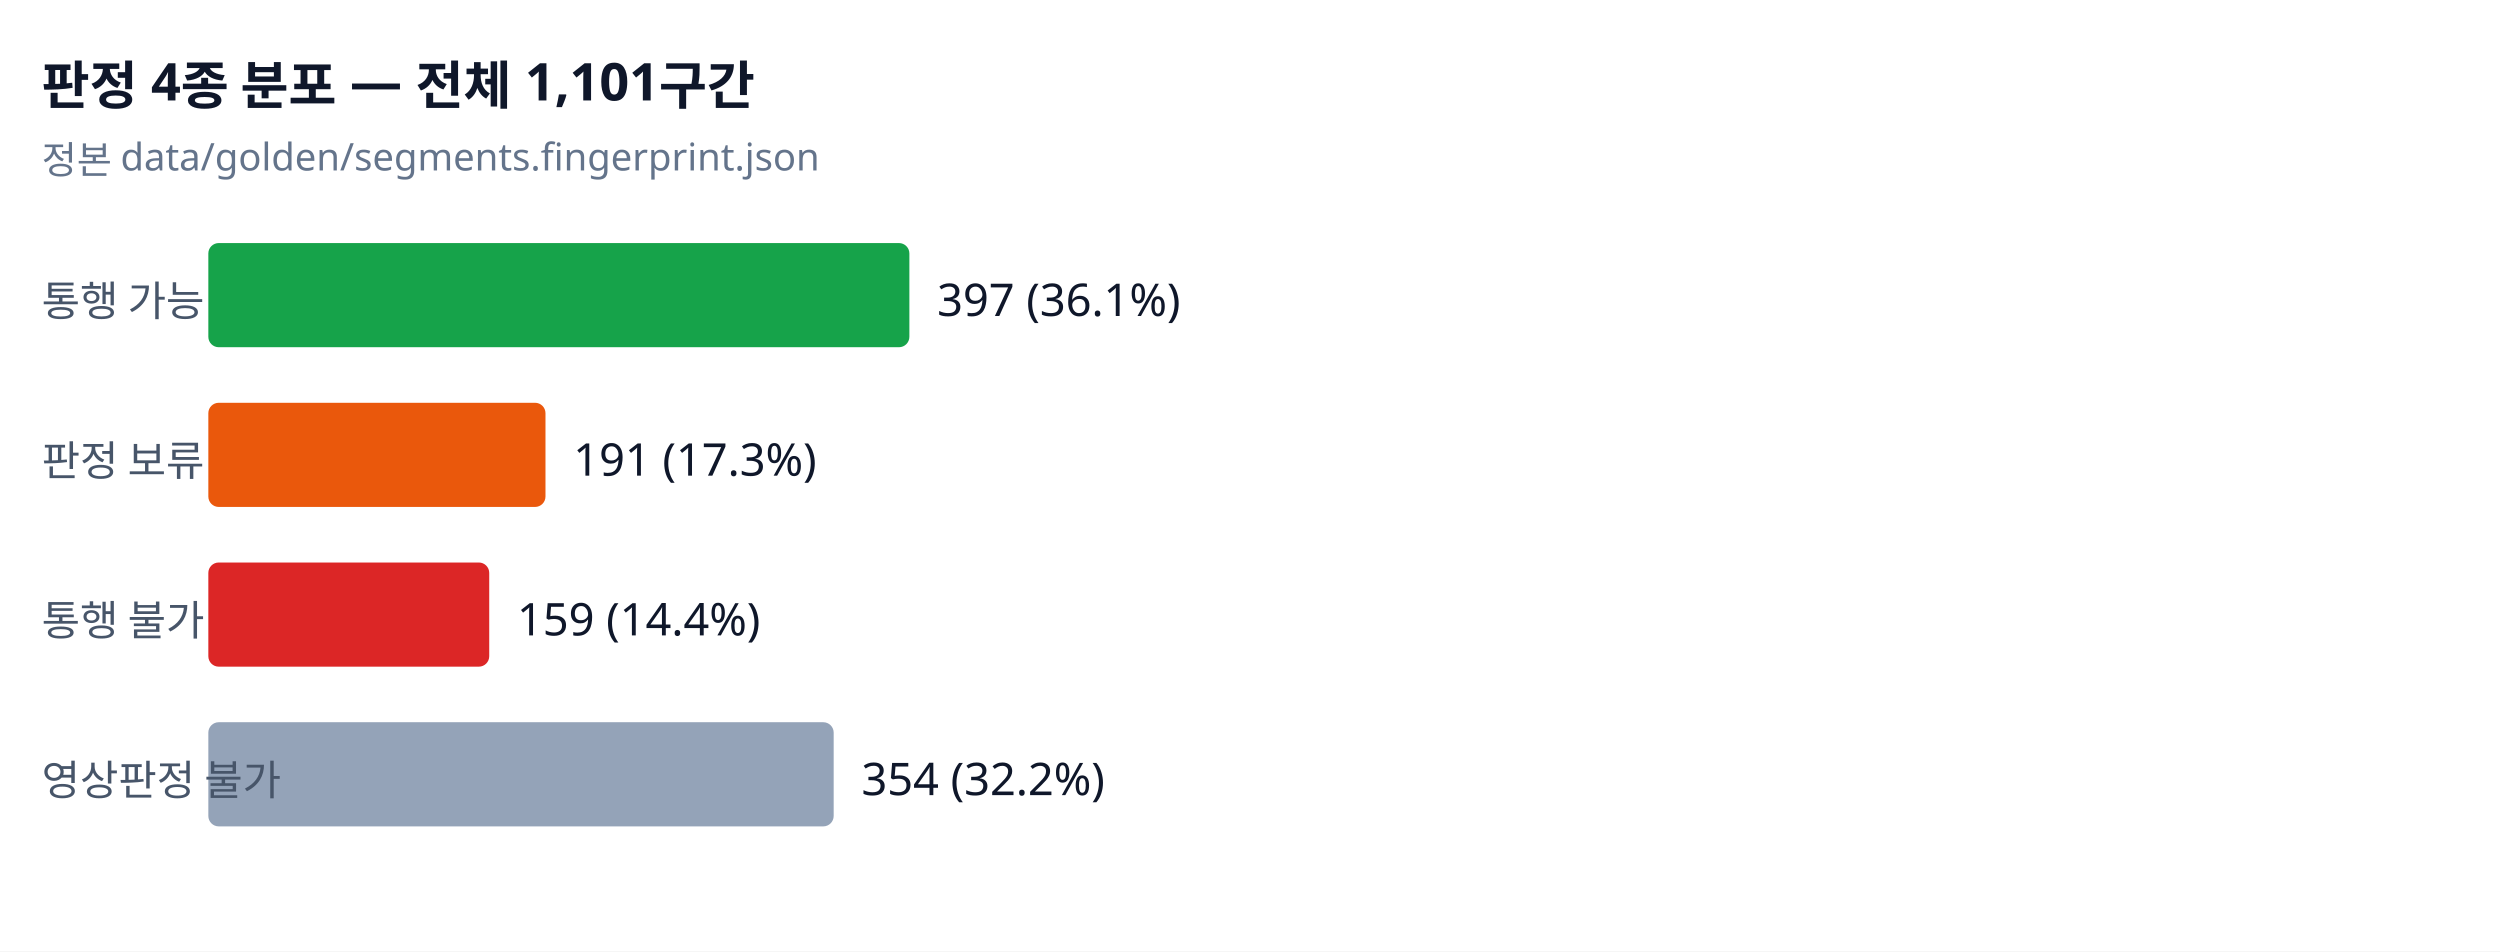
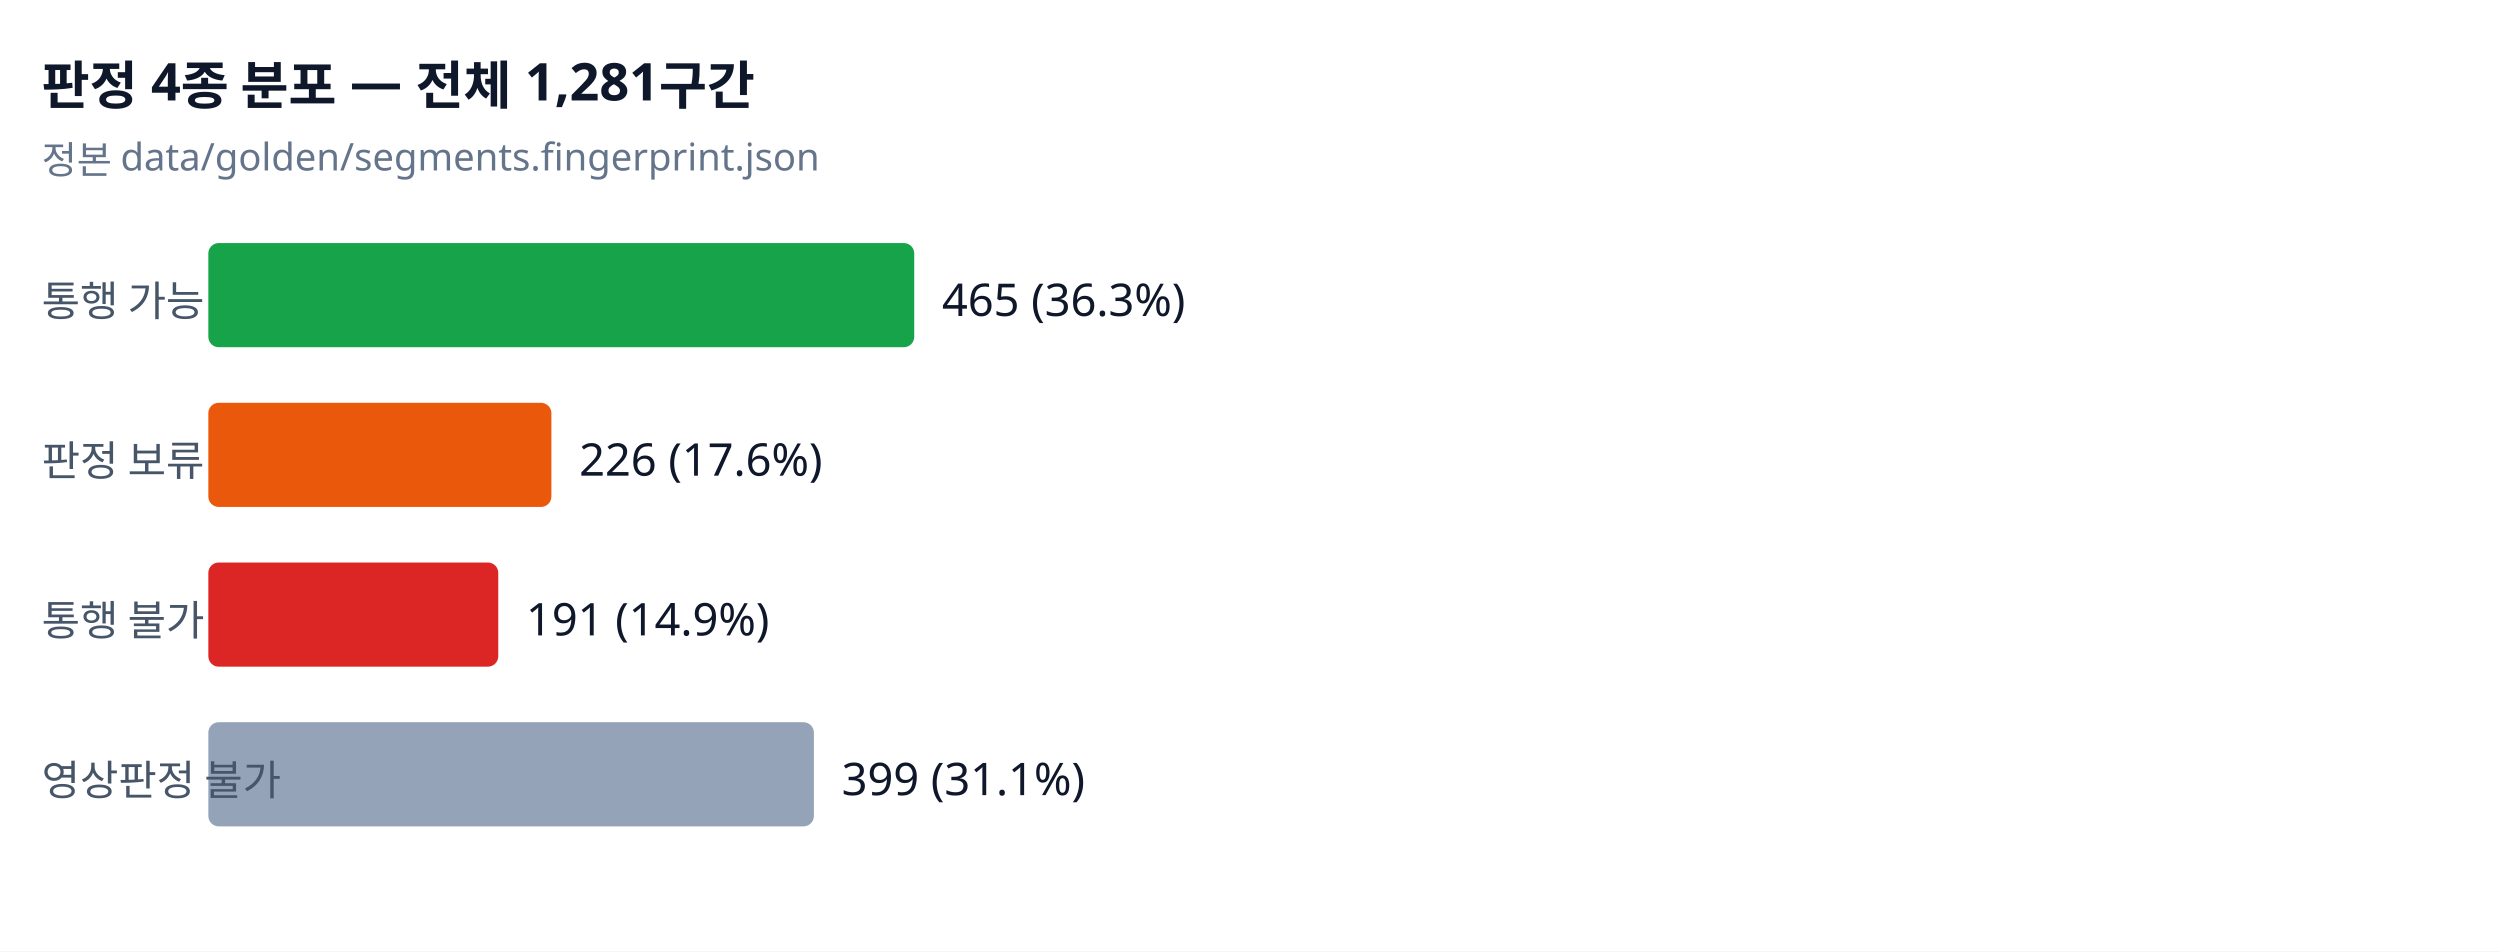
<svg xmlns="http://www.w3.org/2000/svg" viewBox="0 0 720 274" width="720" height="274" font-family="Pretendard, system-ui, sans-serif">
  <rect width="720" height="274" fill="#fff" />
-   <text x="12" y="30" font-size="15" font-weight="700" fill="#0f172a">판정 4종 분포 — 전체 1,101구간</text>
+   <text x="12" y="30" font-size="15" font-weight="700" fill="#0f172a">판정 4종 분포 — 전체 1,281구간</text>
  <text x="12" y="50" font-size="11" fill="#64748b">정본 data/golden/segments.fingerprint.json</text>
-   <rect x="60" y="70" width="201.9" height="30" fill="#16a34a" rx="3" />
-   <text x="269.9" y="91" font-size="13" fill="#0f172a">397  (36.1%)</text>
-   <rect x="60" y="116" width="97.1" height="30" fill="#ea580c" rx="3" />
-   <text x="165.1" y="137" font-size="13" fill="#0f172a">191  (17.3%)</text>
-   <rect x="60" y="162" width="80.9" height="30" fill="#dc2626" rx="3" />
-   <text x="148.9" y="183" font-size="13" fill="#0f172a">159  (14.4%)</text>
-   <rect x="60" y="208" width="180.1" height="30" fill="#94a3b8" rx="3" />
-   <text x="248.1" y="229" font-size="13" fill="#0f172a">354  (32.2%)</text>
+   <rect x="60" y="70" width="203.3" height="30" fill="#16a34a" rx="3" />
+   <text x="271.3" y="91" font-size="13" fill="#0f172a">465  (36.3%)</text>
+   <rect x="60" y="116" width="98.8" height="30" fill="#ea580c" rx="3" />
+   <text x="166.8" y="137" font-size="13" fill="#0f172a">226  (17.6%)</text>
+   <rect x="60" y="162" width="83.5" height="30" fill="#dc2626" rx="3" />
+   <text x="151.5" y="183" font-size="13" fill="#0f172a">191  (14.9%)</text>
+   <rect x="60" y="208" width="174.4" height="30" fill="#94a3b8" rx="3" />
+   <text x="242.4" y="229" font-size="13" fill="#0f172a">399  (31.1%)</text>
  <text x="12" y="91" font-size="12" fill="#475569">통행 가능</text>
  <text x="12" y="137" font-size="12" fill="#475569">판정 보류</text>
  <text x="12" y="183" font-size="12" fill="#475569">통행 불가</text>
  <text x="12" y="229" font-size="12" fill="#475569">영상판정 불가</text>
</svg>
